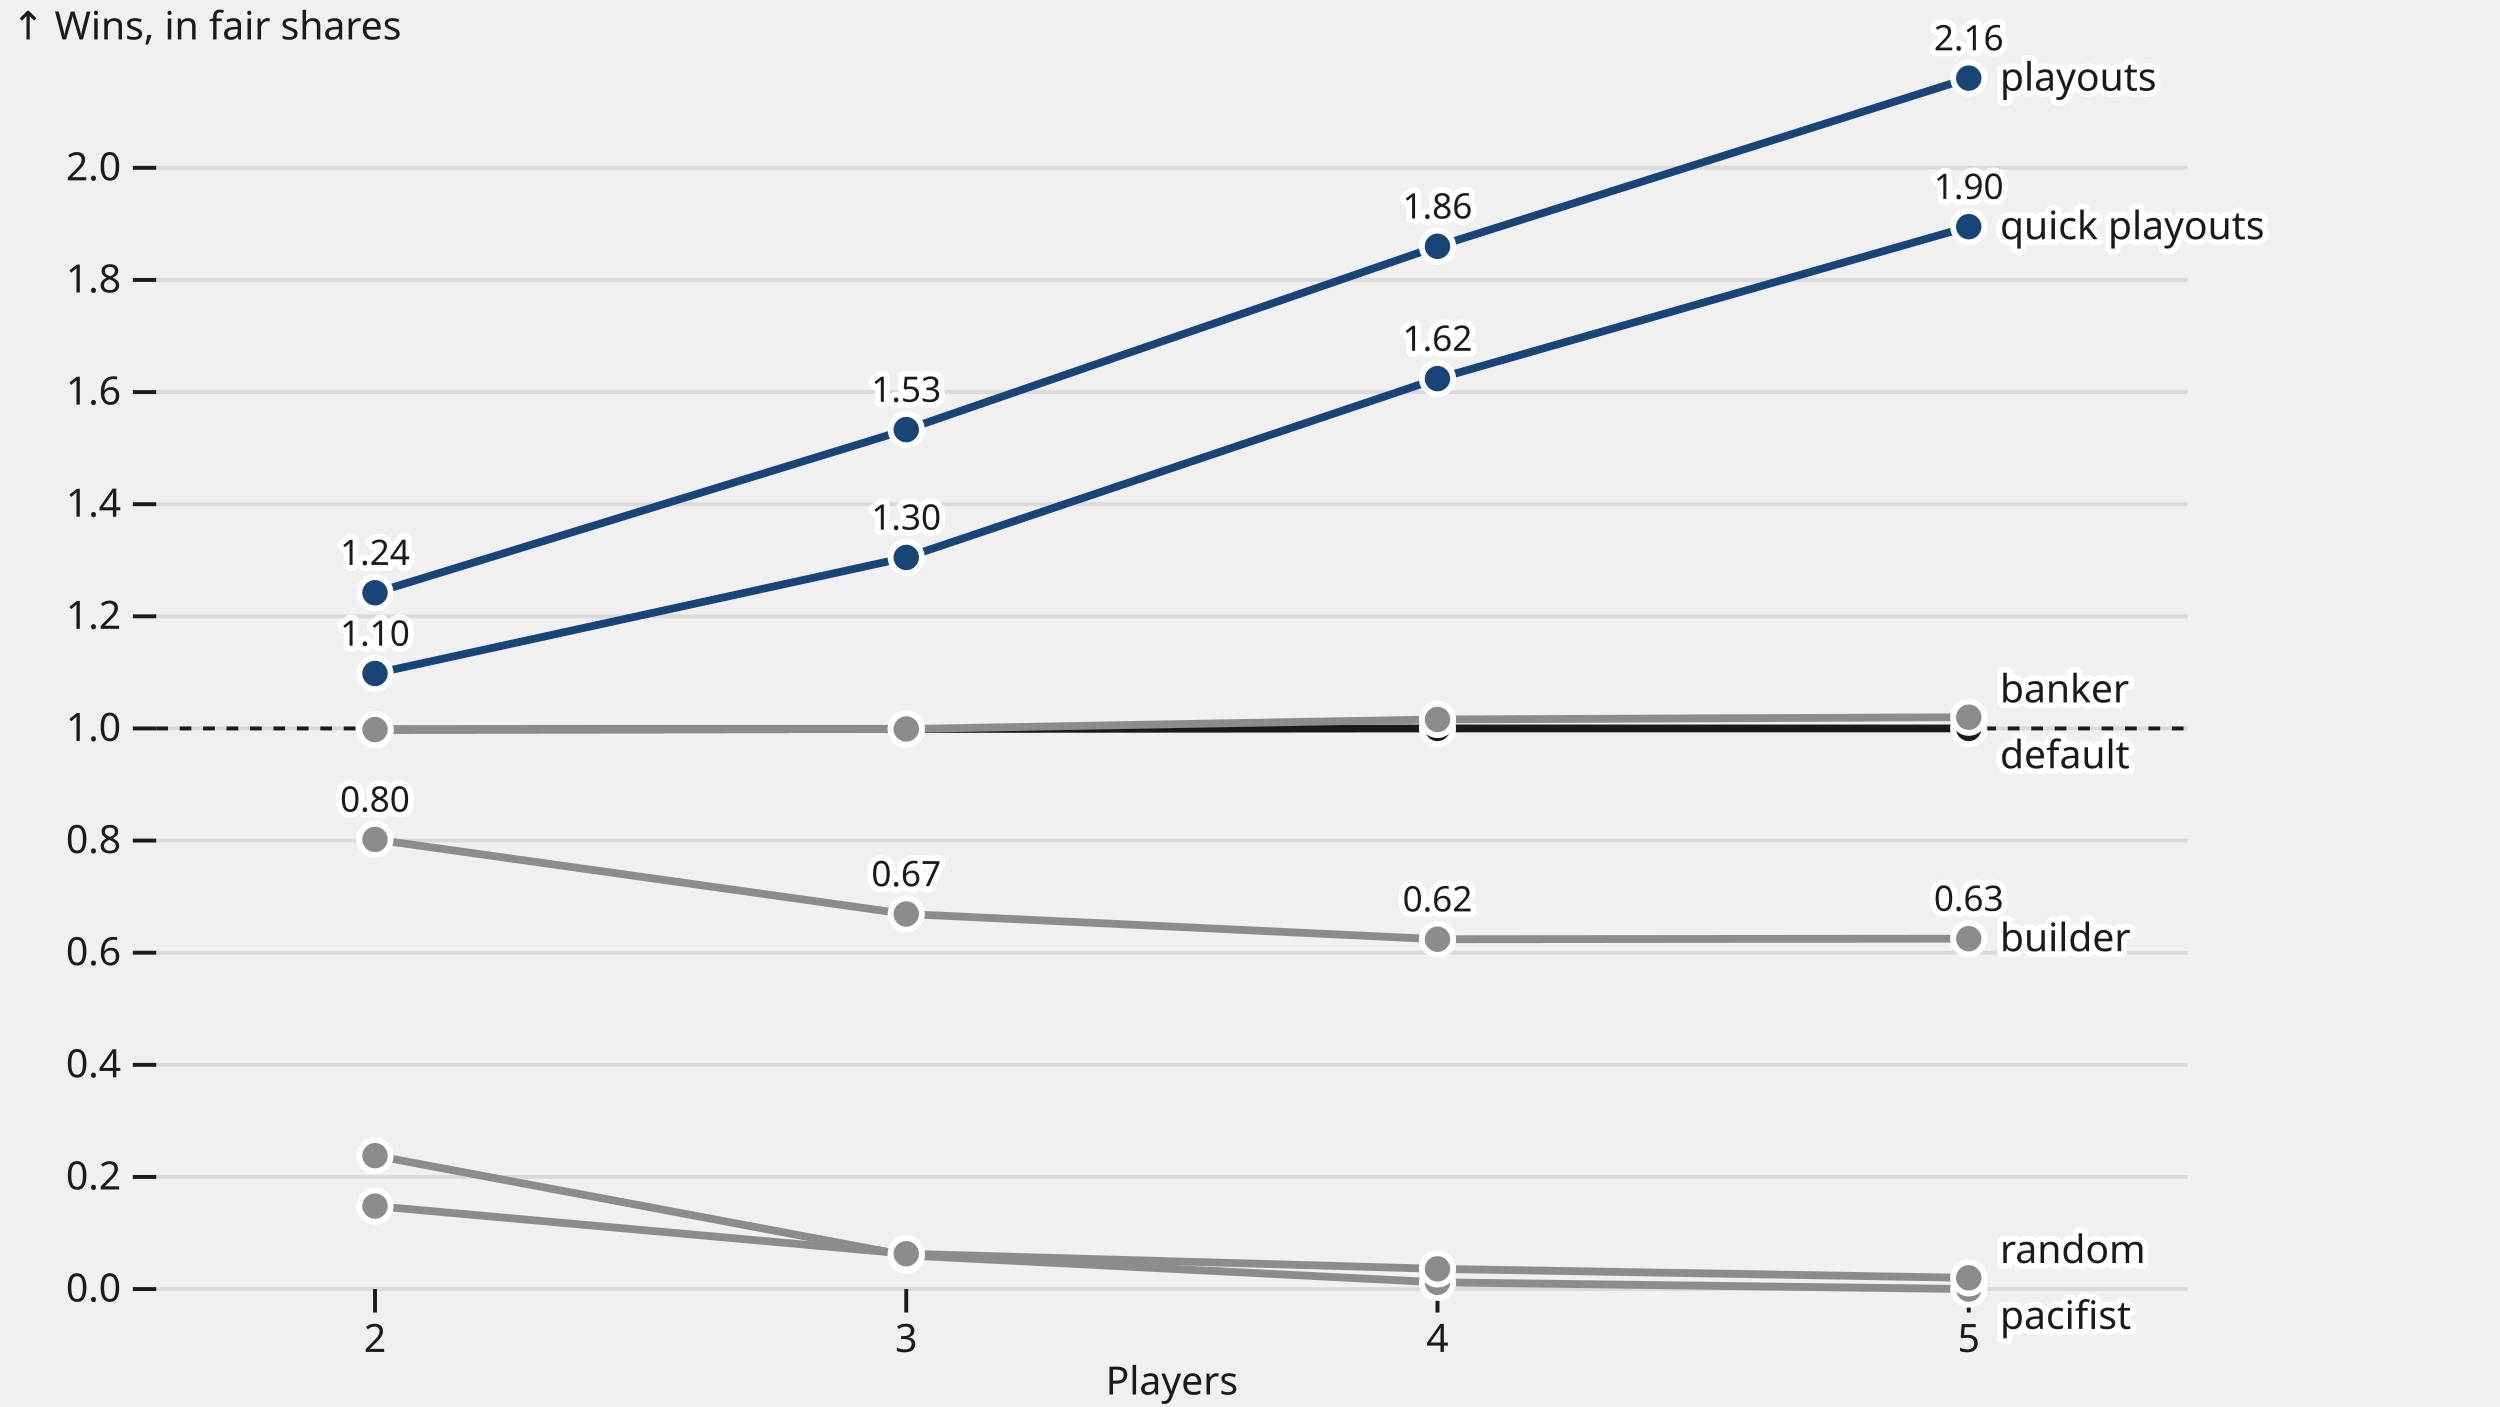
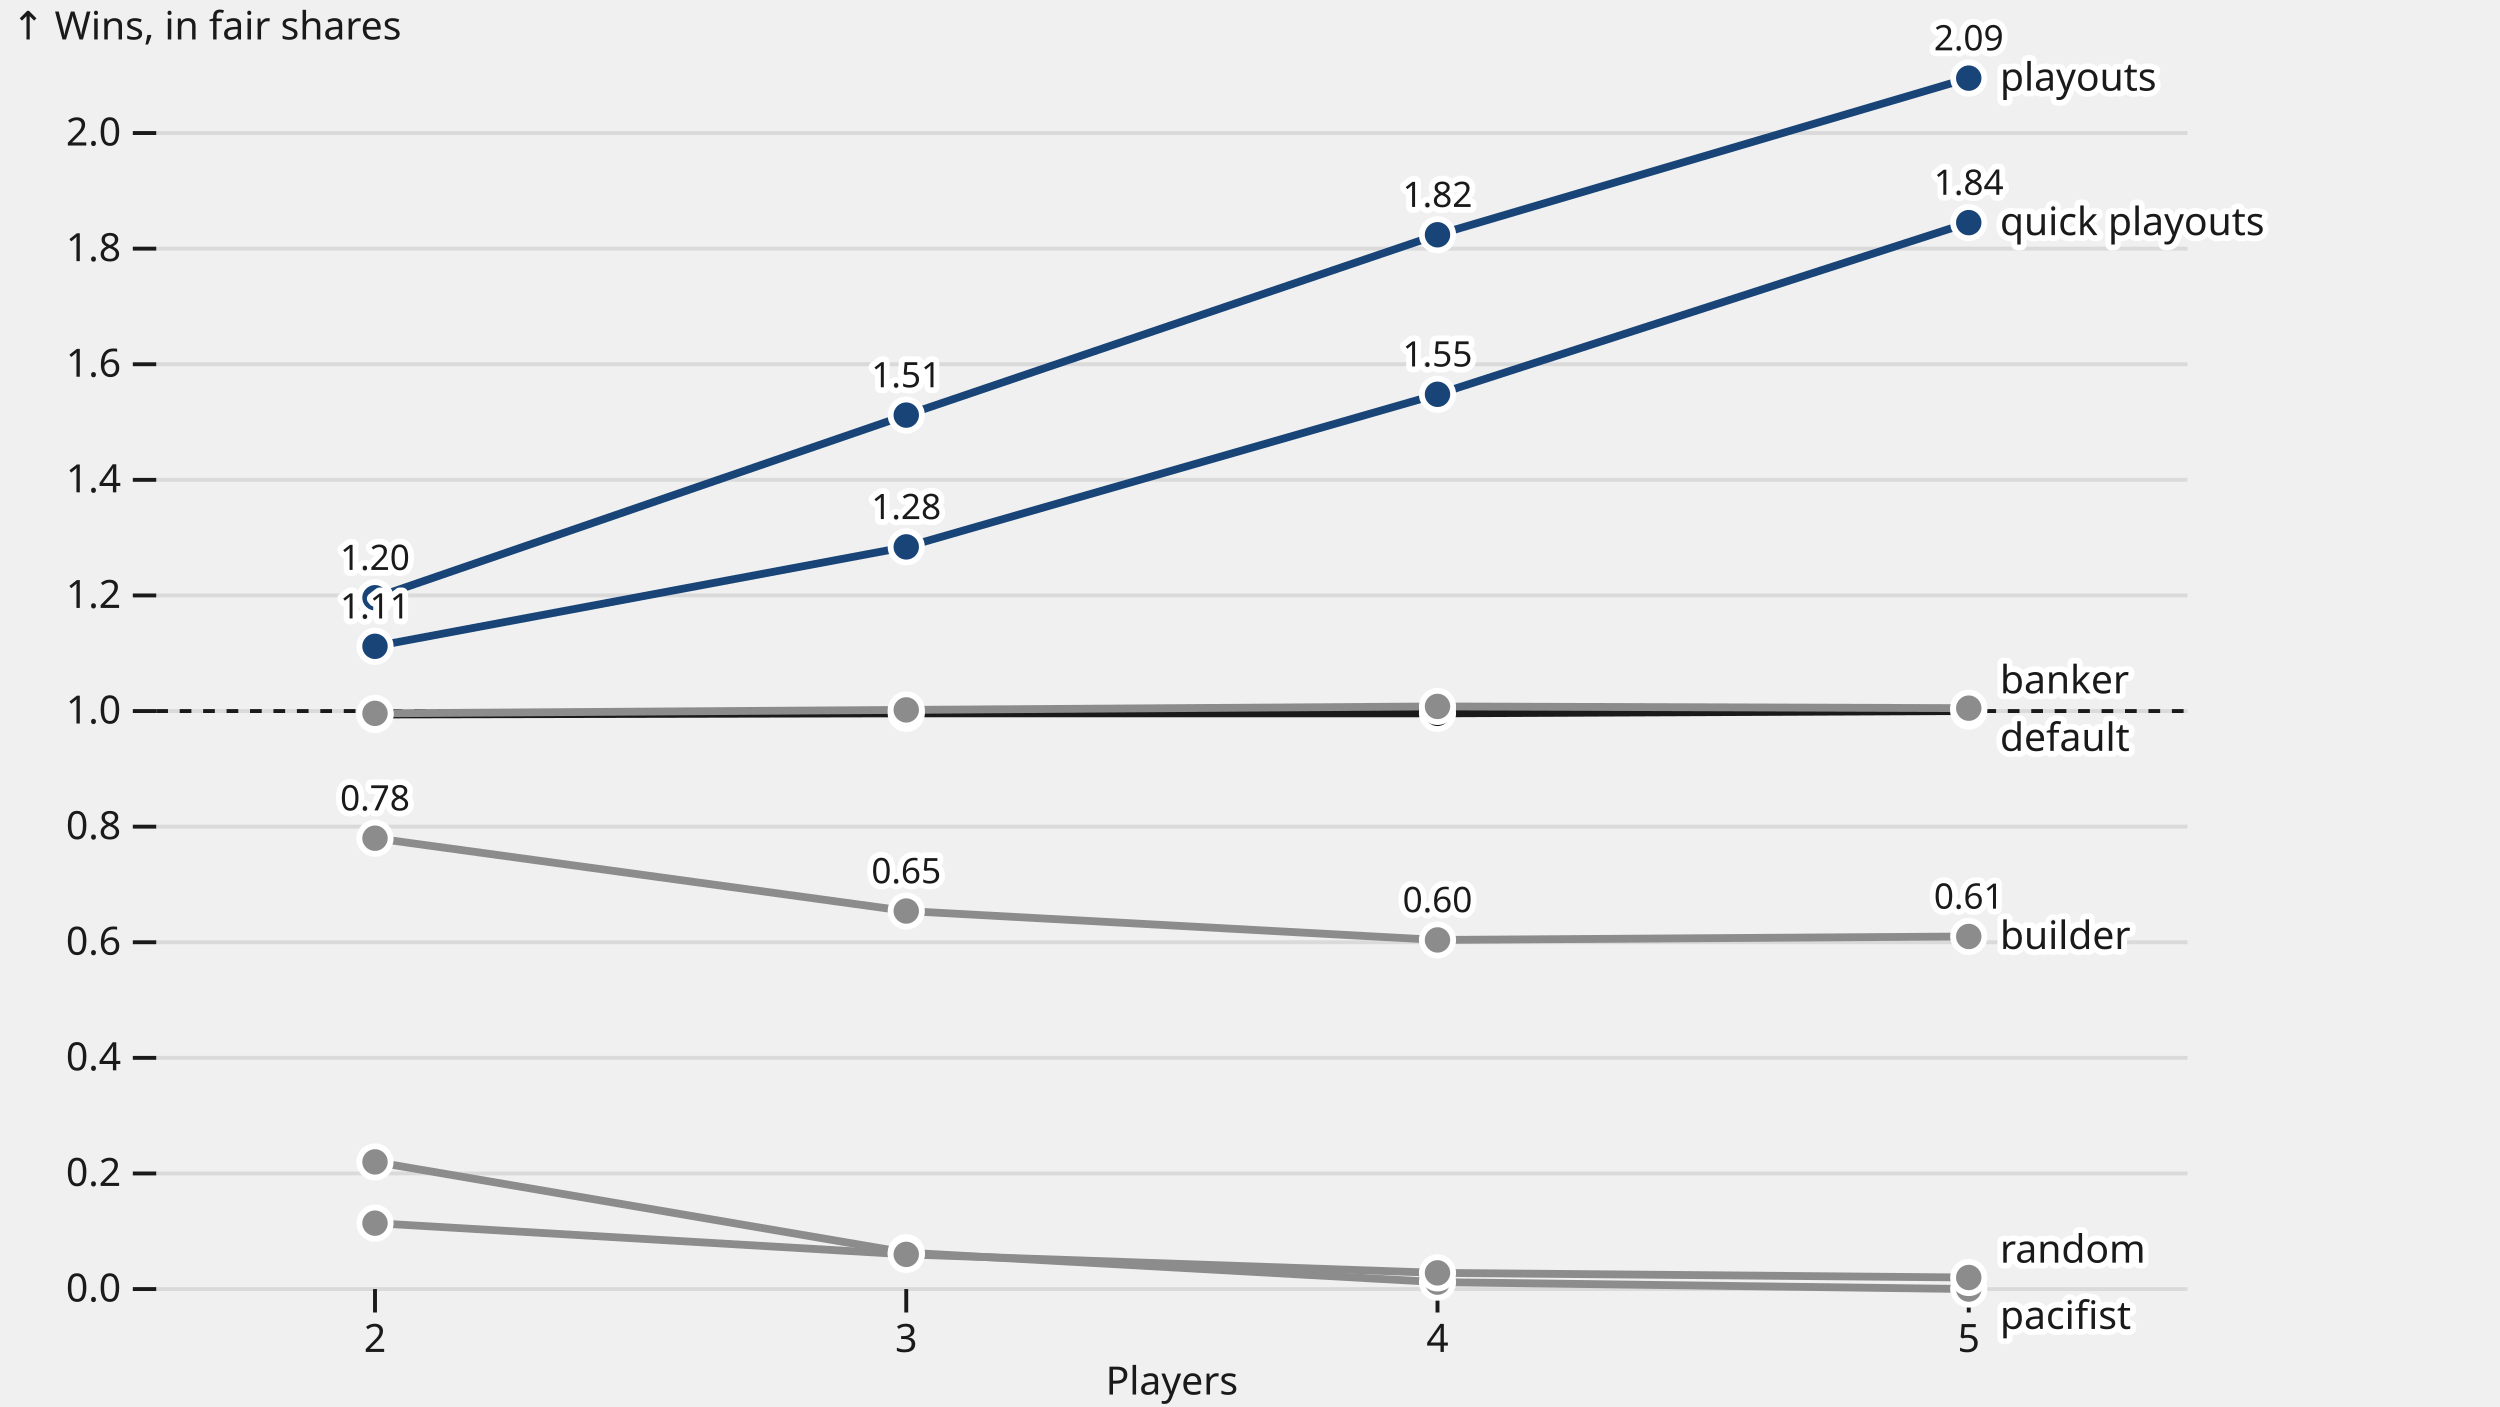
<svg xmlns="http://www.w3.org/2000/svg" class="plot-d6a7b5" fill="currentColor" font-family="system-ui, sans-serif" font-size="10" text-anchor="middle" width="640" height="360" viewBox="0 0 640 360" style="background: rgb(255, 255, 255); color: rgb(26, 26, 26);">
  <style>@media (prefers-color-scheme: dark) { :root { filter: invert(1) hue-rotate(180deg); background: none !important } }</style>
  <style>:where(.plot-d6a7b5) {
  --plot-background: white;
  display: block;
  height: auto;
  height: intrinsic;
  max-width: 100%;
}
:where(.plot-d6a7b5 text),
:where(.plot-d6a7b5 tspan) {
  white-space: pre;
}</style>
  <g aria-label="y-grid" aria-hidden="true" stroke="currentColor" stroke-opacity="0.1">
    <line x1="40" x2="560" y1="330" y2="330" />
-     <line x1="40" x2="560" y1="301.296" y2="301.296" />
-     <line x1="40" x2="560" y1="272.593" y2="272.593" />
-     <line x1="40" x2="560" y1="243.889" y2="243.889" />
-     <line x1="40" x2="560" y1="215.185" y2="215.185" />
-     <line x1="40" x2="560" y1="186.481" y2="186.481" />
-     <line x1="40" x2="560" y1="157.778" y2="157.778" />
-     <line x1="40" x2="560" y1="129.074" y2="129.074" />
-     <line x1="40" x2="560" y1="100.37" y2="100.37" />
-     <line x1="40" x2="560" y1="71.667" y2="71.667" />
-     <line x1="40" x2="560" y1="42.963" y2="42.963" />
+     <line x1="40" x2="560" y1="300.406" y2="300.406" />
+     <line x1="40" x2="560" y1="270.811" y2="270.811" />
+     <line x1="40" x2="560" y1="241.217" y2="241.217" />
+     <line x1="40" x2="560" y1="211.623" y2="211.623" />
+     <line x1="40" x2="560" y1="182.029" y2="182.029" />
+     <line x1="40" x2="560" y1="152.434" y2="152.434" />
+     <line x1="40" x2="560" y1="122.84" y2="122.84" />
+     <line x1="40" x2="560" y1="93.246" y2="93.246" />
+     <line x1="40" x2="560" y1="63.652" y2="63.652" />
+     <line x1="40" x2="560" y1="34.057" y2="34.057" />
  </g>
  <g aria-label="y-axis tick" aria-hidden="true" fill="none" stroke="currentColor">
    <path transform="translate(40,330)" d="M0,0L-6,0" />
-     <path transform="translate(40,301.2963)" d="M0,0L-6,0" />
-     <path transform="translate(40,272.5926)" d="M0,0L-6,0" />
-     <path transform="translate(40,243.8889)" d="M0,0L-6,0" />
-     <path transform="translate(40,215.1852)" d="M0,0L-6,0" />
-     <path transform="translate(40,186.4815)" d="M0,0L-6,0" />
-     <path transform="translate(40,157.7778)" d="M0,0L-6,0" />
-     <path transform="translate(40,129.0741)" d="M0,0L-6,0" />
-     <path transform="translate(40,100.3704)" d="M0,0L-6,0" />
-     <path transform="translate(40,71.66667)" d="M0,0L-6,0" />
-     <path transform="translate(40,42.96296)" d="M0,0L-6,0" />
+     <path transform="translate(40,300.4057)" d="M0,0L-6,0" />
+     <path transform="translate(40,270.8115)" d="M0,0L-6,0" />
+     <path transform="translate(40,241.2172)" d="M0,0L-6,0" />
+     <path transform="translate(40,211.6229)" d="M0,0L-6,0" />
+     <path transform="translate(40,182.0286)" d="M0,0L-6,0" />
+     <path transform="translate(40,152.4344)" d="M0,0L-6,0" />
+     <path transform="translate(40,122.8401)" d="M0,0L-6,0" />
+     <path transform="translate(40,93.24582)" d="M0,0L-6,0" />
+     <path transform="translate(40,63.65155)" d="M0,0L-6,0" />
+     <path transform="translate(40,34.05728)" d="M0,0L-6,0" />
  </g>
  <g aria-label="y-axis tick label" text-anchor="end" font-variant="tabular-nums" transform="translate(-9,0)">
    <text y="0.32em" transform="translate(40,330)">0.0</text>
-     <text y="0.32em" transform="translate(40,301.2963)">0.2</text>
-     <text y="0.32em" transform="translate(40,272.5926)">0.4</text>
-     <text y="0.32em" transform="translate(40,243.8889)">0.6</text>
-     <text y="0.32em" transform="translate(40,215.1852)">0.8</text>
-     <text y="0.32em" transform="translate(40,186.4815)">1.0</text>
-     <text y="0.32em" transform="translate(40,157.7778)">1.2</text>
-     <text y="0.32em" transform="translate(40,129.0741)">1.4</text>
-     <text y="0.32em" transform="translate(40,100.3704)">1.6</text>
-     <text y="0.32em" transform="translate(40,71.66667)">1.8</text>
-     <text y="0.32em" transform="translate(40,42.96296)">2.0</text>
+     <text y="0.32em" transform="translate(40,300.4057)">0.2</text>
+     <text y="0.32em" transform="translate(40,270.8115)">0.4</text>
+     <text y="0.32em" transform="translate(40,241.2172)">0.6</text>
+     <text y="0.32em" transform="translate(40,211.6229)">0.8</text>
+     <text y="0.32em" transform="translate(40,182.0286)">1.0</text>
+     <text y="0.32em" transform="translate(40,152.4344)">1.2</text>
+     <text y="0.32em" transform="translate(40,122.8401)">1.4</text>
+     <text y="0.32em" transform="translate(40,93.24582)">1.6</text>
+     <text y="0.32em" transform="translate(40,63.65155)">1.8</text>
+     <text y="0.32em" transform="translate(40,34.05728)">2.0</text>
  </g>
  <g aria-label="y-axis label" text-anchor="start" transform="translate(-37,-17)">
    <text y="0.71em" transform="translate(40,20)">↑ Wins, in fair shares</text>
  </g>
  <g aria-label="x-axis tick" aria-hidden="true" fill="none" stroke="currentColor">
    <path transform="translate(96,330)" d="M0,0L0,6" />
    <path transform="translate(232,330)" d="M0,0L0,6" />
    <path transform="translate(368,330)" d="M0,0L0,6" />
    <path transform="translate(504,330)" d="M0,0L0,6" />
  </g>
  <g aria-label="x-axis tick label" transform="translate(0,9)">
    <text y="0.71em" transform="translate(96,330)">2</text>
    <text y="0.71em" transform="translate(232,330)">3</text>
    <text y="0.71em" transform="translate(368,330)">4</text>
    <text y="0.71em" transform="translate(504,330)">5</text>
  </g>
  <g aria-label="x-axis label" transform="translate(0,27)">
    <text transform="translate(300,330)">Players</text>
  </g>
  <g aria-label="rule" stroke="#1a1a1a" stroke-dasharray="3,3">
-     <line x1="40" x2="560" y1="186.481" y2="186.481" />
+     <line x1="40" x2="560" y1="182.029" y2="182.029" />
  </g>
  <g aria-label="line" fill="none" stroke-width="2" stroke-linejoin="round" stroke-linecap="round">
-     <path stroke="#1a1a1a" d="M96,186.769L232,186.625L368,186.481L504,186.481" />
-     <path stroke="#8c8c8c" d="M96,214.898L232,233.986L368,240.444L504,240.301" />
-     <path stroke="#8c8c8c" d="M96,186.769L232,186.625L368,184.185L504,183.611" />
-     <path stroke="#8c8c8c" d="M96,295.843L232,321.389L368,328.278L504,330" />
-     <path stroke="#8c8c8c" d="M96,308.759L232,320.958L368,324.833L504,327.13" />
-     <path stroke="#184477" d="M96,151.75L232,109.986L368,63.056L504,20" />
-     <path stroke="#184477" d="M96,172.417L232,142.708L368,96.926L504,58.032" />
+     <path stroke="#1a1a1a" d="M96,182.916L232,182.621L368,182.621L504,182.029" />
+     <path stroke="#8c8c8c" d="M96,214.582L232,233.227L368,240.625L504,239.737" />
+     <path stroke="#8c8c8c" d="M96,182.621L232,181.733L368,180.845L504,181.289" />
+     <path stroke="#8c8c8c" d="M96,297.446L232,320.678L368,328.224L504,330" />
+     <path stroke="#8c8c8c" d="M96,313.131L232,321.122L368,325.857L504,327.041" />
+     <path stroke="#184477" d="M96,153.026L232,106.267L368,60.1L504,20" />
+     <path stroke="#184477" d="M96,165.456L232,140.005L368,100.94L504,56.993" />
  </g>
  <g aria-label="dot" stroke="#ffffff" stroke-width="1.5">
-     <circle cx="96" cy="186.769" r="4" fill="#1a1a1a" />
-     <circle cx="232" cy="186.625" r="4" fill="#1a1a1a" />
-     <circle cx="368" cy="186.481" r="4" fill="#1a1a1a" />
-     <circle cx="504" cy="186.481" r="4" fill="#1a1a1a" />
-     <circle cx="96" cy="214.898" r="4" fill="#8c8c8c" />
-     <circle cx="232" cy="233.986" r="4" fill="#8c8c8c" />
-     <circle cx="368" cy="240.444" r="4" fill="#8c8c8c" />
-     <circle cx="504" cy="240.301" r="4" fill="#8c8c8c" />
-     <circle cx="96" cy="186.769" r="4" fill="#8c8c8c" />
-     <circle cx="232" cy="186.625" r="4" fill="#8c8c8c" />
-     <circle cx="368" cy="184.185" r="4" fill="#8c8c8c" />
-     <circle cx="504" cy="183.611" r="4" fill="#8c8c8c" />
-     <circle cx="96" cy="295.843" r="4" fill="#8c8c8c" />
-     <circle cx="232" cy="321.389" r="4" fill="#8c8c8c" />
-     <circle cx="368" cy="328.278" r="4" fill="#8c8c8c" />
+     <circle cx="96" cy="182.916" r="4" fill="#1a1a1a" />
+     <circle cx="232" cy="182.621" r="4" fill="#1a1a1a" />
+     <circle cx="368" cy="182.621" r="4" fill="#1a1a1a" />
+     <circle cx="504" cy="182.029" r="4" fill="#1a1a1a" />
+     <circle cx="96" cy="214.582" r="4" fill="#8c8c8c" />
+     <circle cx="232" cy="233.227" r="4" fill="#8c8c8c" />
+     <circle cx="368" cy="240.625" r="4" fill="#8c8c8c" />
+     <circle cx="504" cy="239.737" r="4" fill="#8c8c8c" />
+     <circle cx="96" cy="182.621" r="4" fill="#8c8c8c" />
+     <circle cx="232" cy="181.733" r="4" fill="#8c8c8c" />
+     <circle cx="368" cy="180.845" r="4" fill="#8c8c8c" />
+     <circle cx="504" cy="181.289" r="4" fill="#8c8c8c" />
+     <circle cx="96" cy="297.446" r="4" fill="#8c8c8c" />
+     <circle cx="232" cy="320.678" r="4" fill="#8c8c8c" />
+     <circle cx="368" cy="328.224" r="4" fill="#8c8c8c" />
    <circle cx="504" cy="330" r="4" fill="#8c8c8c" />
-     <circle cx="96" cy="308.759" r="4" fill="#8c8c8c" />
-     <circle cx="232" cy="320.958" r="4" fill="#8c8c8c" />
-     <circle cx="368" cy="324.833" r="4" fill="#8c8c8c" />
-     <circle cx="504" cy="327.13" r="4" fill="#8c8c8c" />
-     <circle cx="96" cy="151.75" r="4" fill="#184477" />
-     <circle cx="232" cy="109.986" r="4" fill="#184477" />
-     <circle cx="368" cy="63.056" r="4" fill="#184477" />
+     <circle cx="96" cy="313.131" r="4" fill="#8c8c8c" />
+     <circle cx="232" cy="321.122" r="4" fill="#8c8c8c" />
+     <circle cx="368" cy="325.857" r="4" fill="#8c8c8c" />
+     <circle cx="504" cy="327.041" r="4" fill="#8c8c8c" />
+     <circle cx="96" cy="153.026" r="4" fill="#184477" />
+     <circle cx="232" cy="106.267" r="4" fill="#184477" />
+     <circle cx="368" cy="60.1" r="4" fill="#184477" />
    <circle cx="504" cy="20" r="4" fill="#184477" />
-     <circle cx="96" cy="172.417" r="4" fill="#184477" />
-     <circle cx="232" cy="142.708" r="4" fill="#184477" />
-     <circle cx="368" cy="96.926" r="4" fill="#184477" />
-     <circle cx="504" cy="58.032" r="4" fill="#184477" />
+     <circle cx="96" cy="165.456" r="4" fill="#184477" />
+     <circle cx="232" cy="140.005" r="4" fill="#184477" />
+     <circle cx="368" cy="100.94" r="4" fill="#184477" />
+     <circle cx="504" cy="56.993" r="4" fill="#184477" />
  </g>
  <g aria-label="text" stroke="#ffffff" stroke-width="3" stroke-linejoin="round" paint-order="stroke" font-size="9" transform="translate(0,-10)">
-     <text y="0.32em" transform="translate(96,214.8981)">0.80</text>
-     <text y="0.32em" transform="translate(232,233.9861)">0.67</text>
-     <text y="0.32em" transform="translate(368,240.4444)">0.62</text>
-     <text y="0.32em" transform="translate(504,240.3009)">0.63</text>
-     <text y="0.32em" transform="translate(96,151.75)">1.24</text>
-     <text y="0.32em" transform="translate(232,109.9861)">1.53</text>
-     <text y="0.32em" transform="translate(368,63.05556)">1.86</text>
-     <text y="0.32em" transform="translate(504,20)">2.16</text>
-     <text y="0.32em" transform="translate(96,172.4167)">1.10</text>
-     <text y="0.32em" transform="translate(232,142.7083)">1.30</text>
-     <text y="0.32em" transform="translate(368,96.92593)">1.62</text>
-     <text y="0.32em" transform="translate(504,58.03241)">1.90</text>
+     <text y="0.32em" transform="translate(96,214.5823)">0.78</text>
+     <text y="0.32em" transform="translate(232,233.2267)">0.65</text>
+     <text y="0.32em" transform="translate(368,240.6253)">0.60</text>
+     <text y="0.32em" transform="translate(504,239.7375)">0.61</text>
+     <text y="0.32em" transform="translate(96,153.0263)">1.20</text>
+     <text y="0.32em" transform="translate(232,106.2673)">1.51</text>
+     <text y="0.32em" transform="translate(368,60.10024)">1.82</text>
+     <text y="0.32em" transform="translate(504,20)">2.09</text>
+     <text y="0.32em" transform="translate(96,165.4558)">1.11</text>
+     <text y="0.32em" transform="translate(232,140.0048)">1.28</text>
+     <text y="0.32em" transform="translate(368,100.9403)">1.55</text>
+     <text y="0.32em" transform="translate(504,56.99284)">1.84</text>
  </g>
  <g aria-label="text" stroke="#ffffff" stroke-width="3" stroke-linejoin="round" paint-order="stroke" text-anchor="start" transform="translate(8,-7)">
-     <text y="0.32em" transform="translate(504,183.6111)">banker</text>
-     <text y="0.32em" transform="translate(504,327.1296)">random</text>
+     <text y="0.32em" transform="translate(504,181.2888)">banker</text>
+     <text y="0.32em" transform="translate(504,327.0406)">random</text>
  </g>
  <g aria-label="text" stroke="#ffffff" stroke-width="3" stroke-linejoin="round" paint-order="stroke" text-anchor="start" transform="translate(8,0)">
-     <text y="0.32em" transform="translate(504,240.3009)">builder</text>
+     <text y="0.32em" transform="translate(504,239.7375)">builder</text>
    <text y="0.32em" transform="translate(504,20)">playouts</text>
-     <text y="0.32em" transform="translate(504,58.03241)">quick playouts</text>
+     <text y="0.32em" transform="translate(504,56.99284)">quick playouts</text>
  </g>
  <g aria-label="text" stroke="#ffffff" stroke-width="3" stroke-linejoin="round" paint-order="stroke" text-anchor="start" transform="translate(8,7)">
-     <text y="0.32em" transform="translate(504,186.4815)">default</text>
+     <text y="0.32em" transform="translate(504,182.0286)">default</text>
    <text y="0.32em" transform="translate(504,330)">pacifist</text>
  </g>
</svg>
